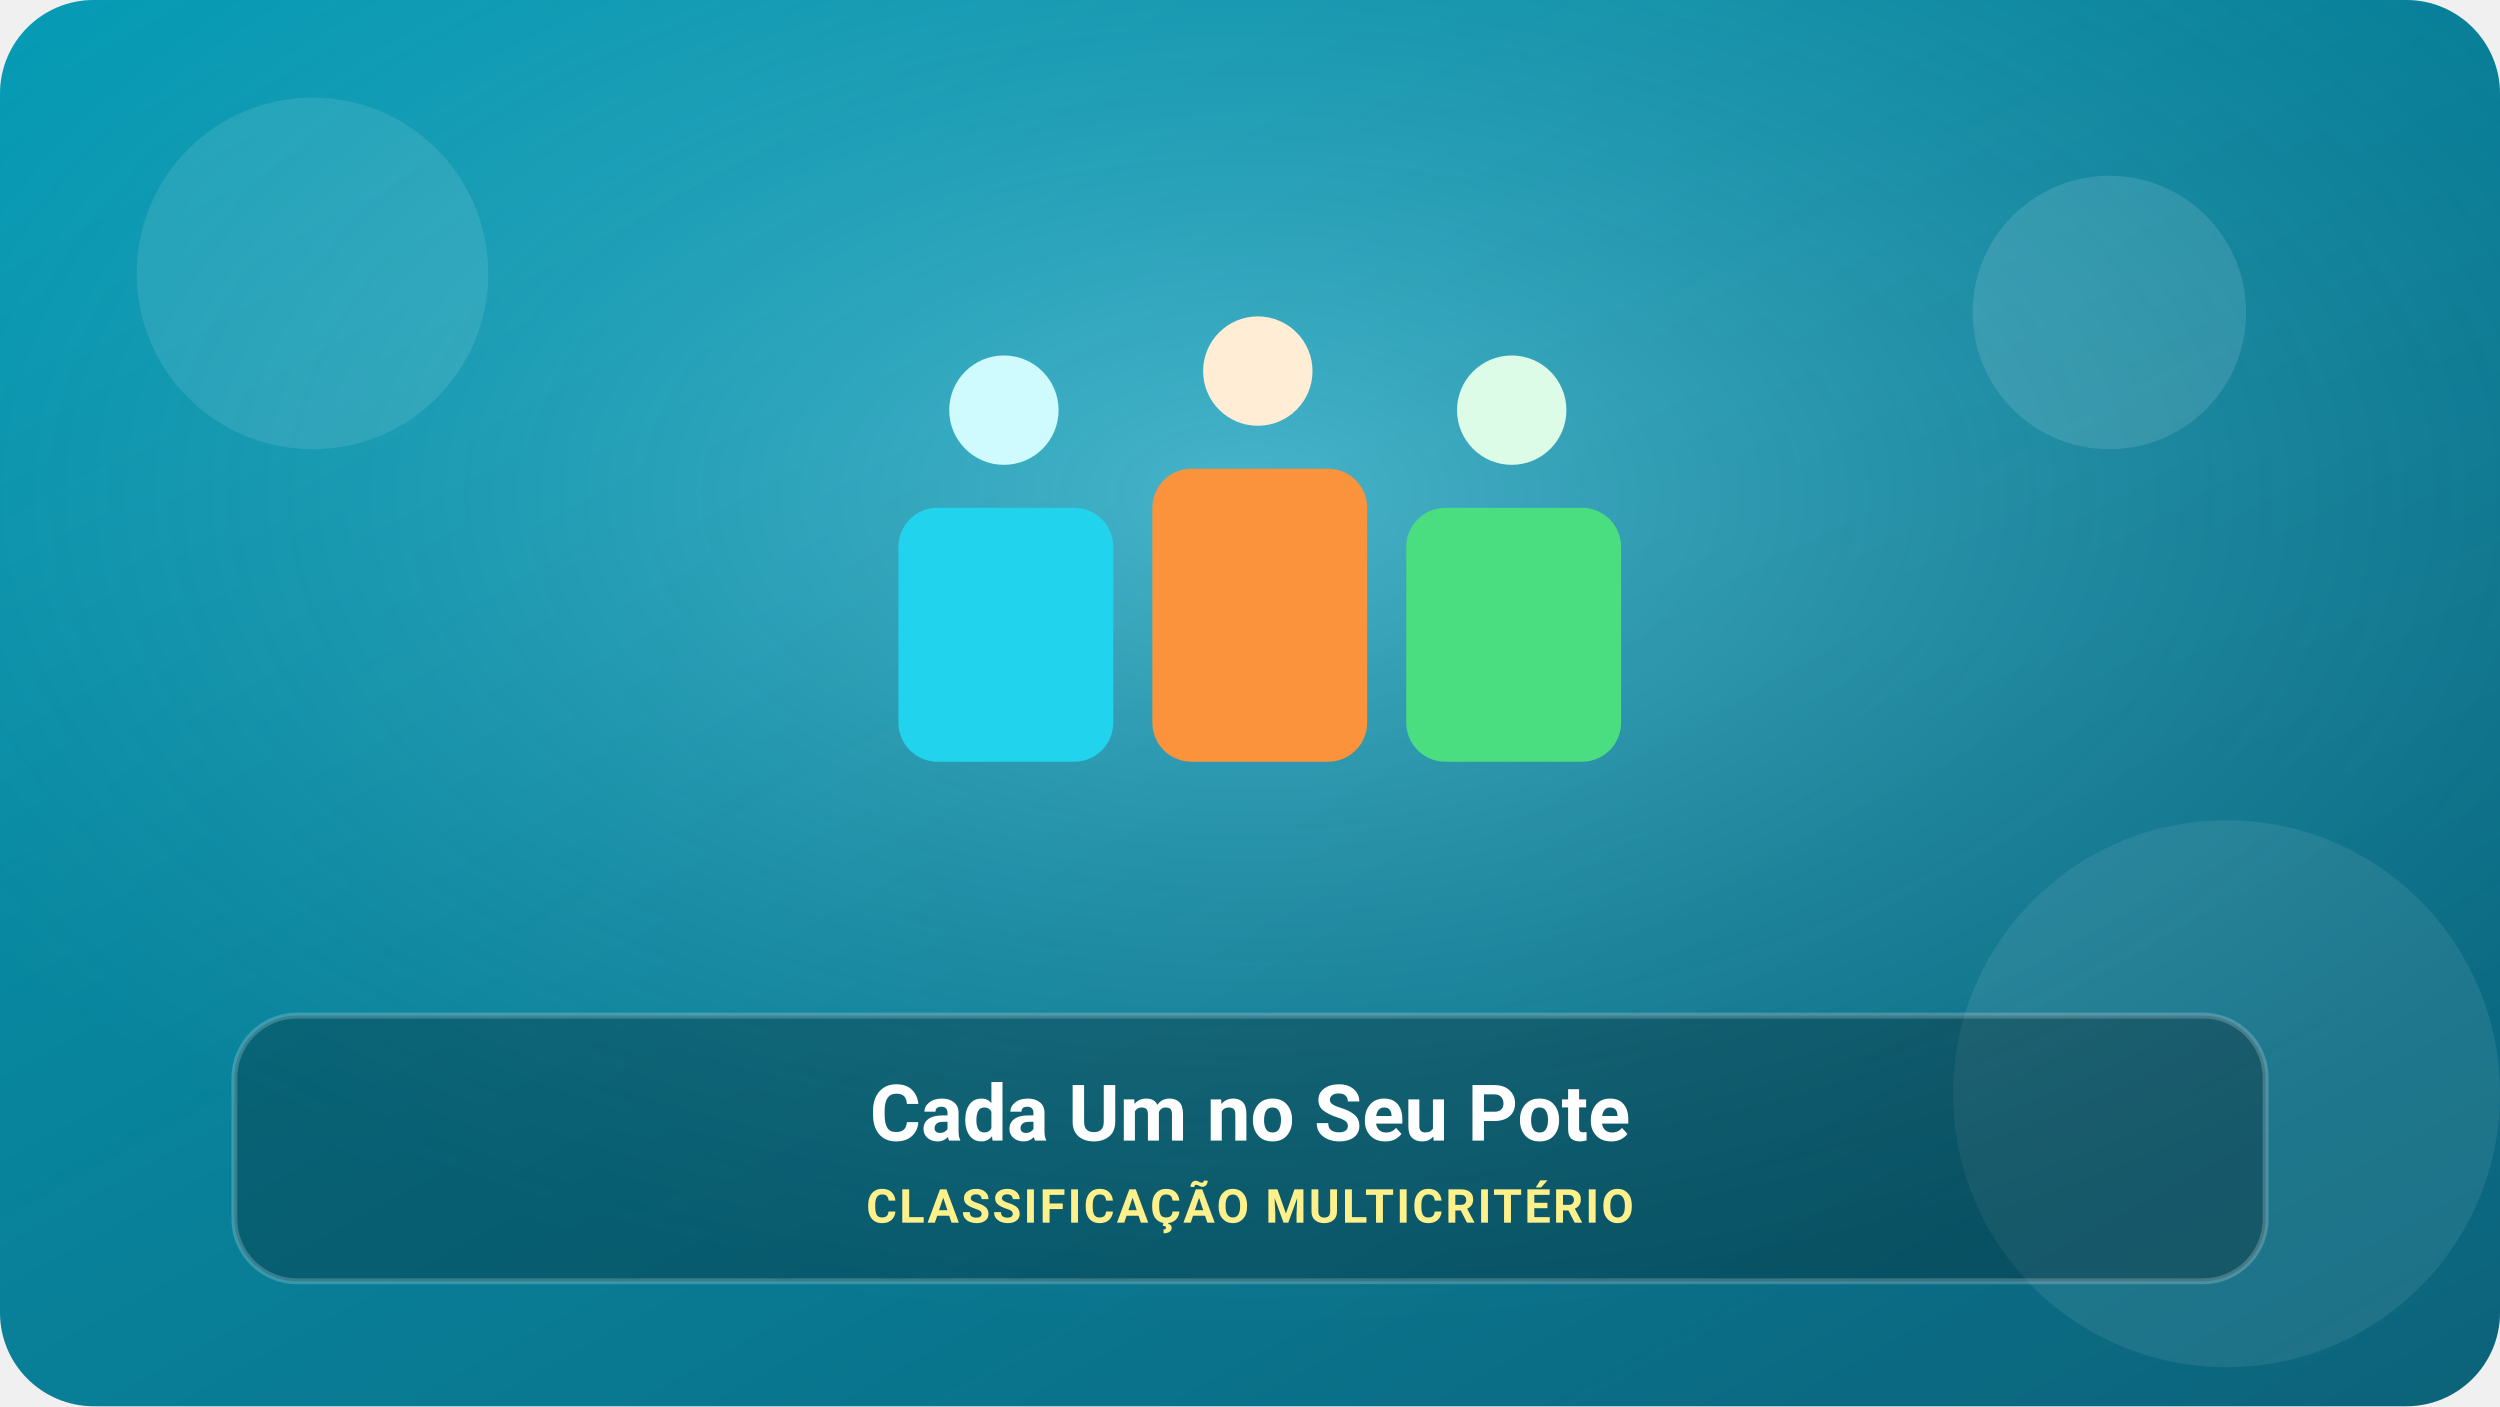
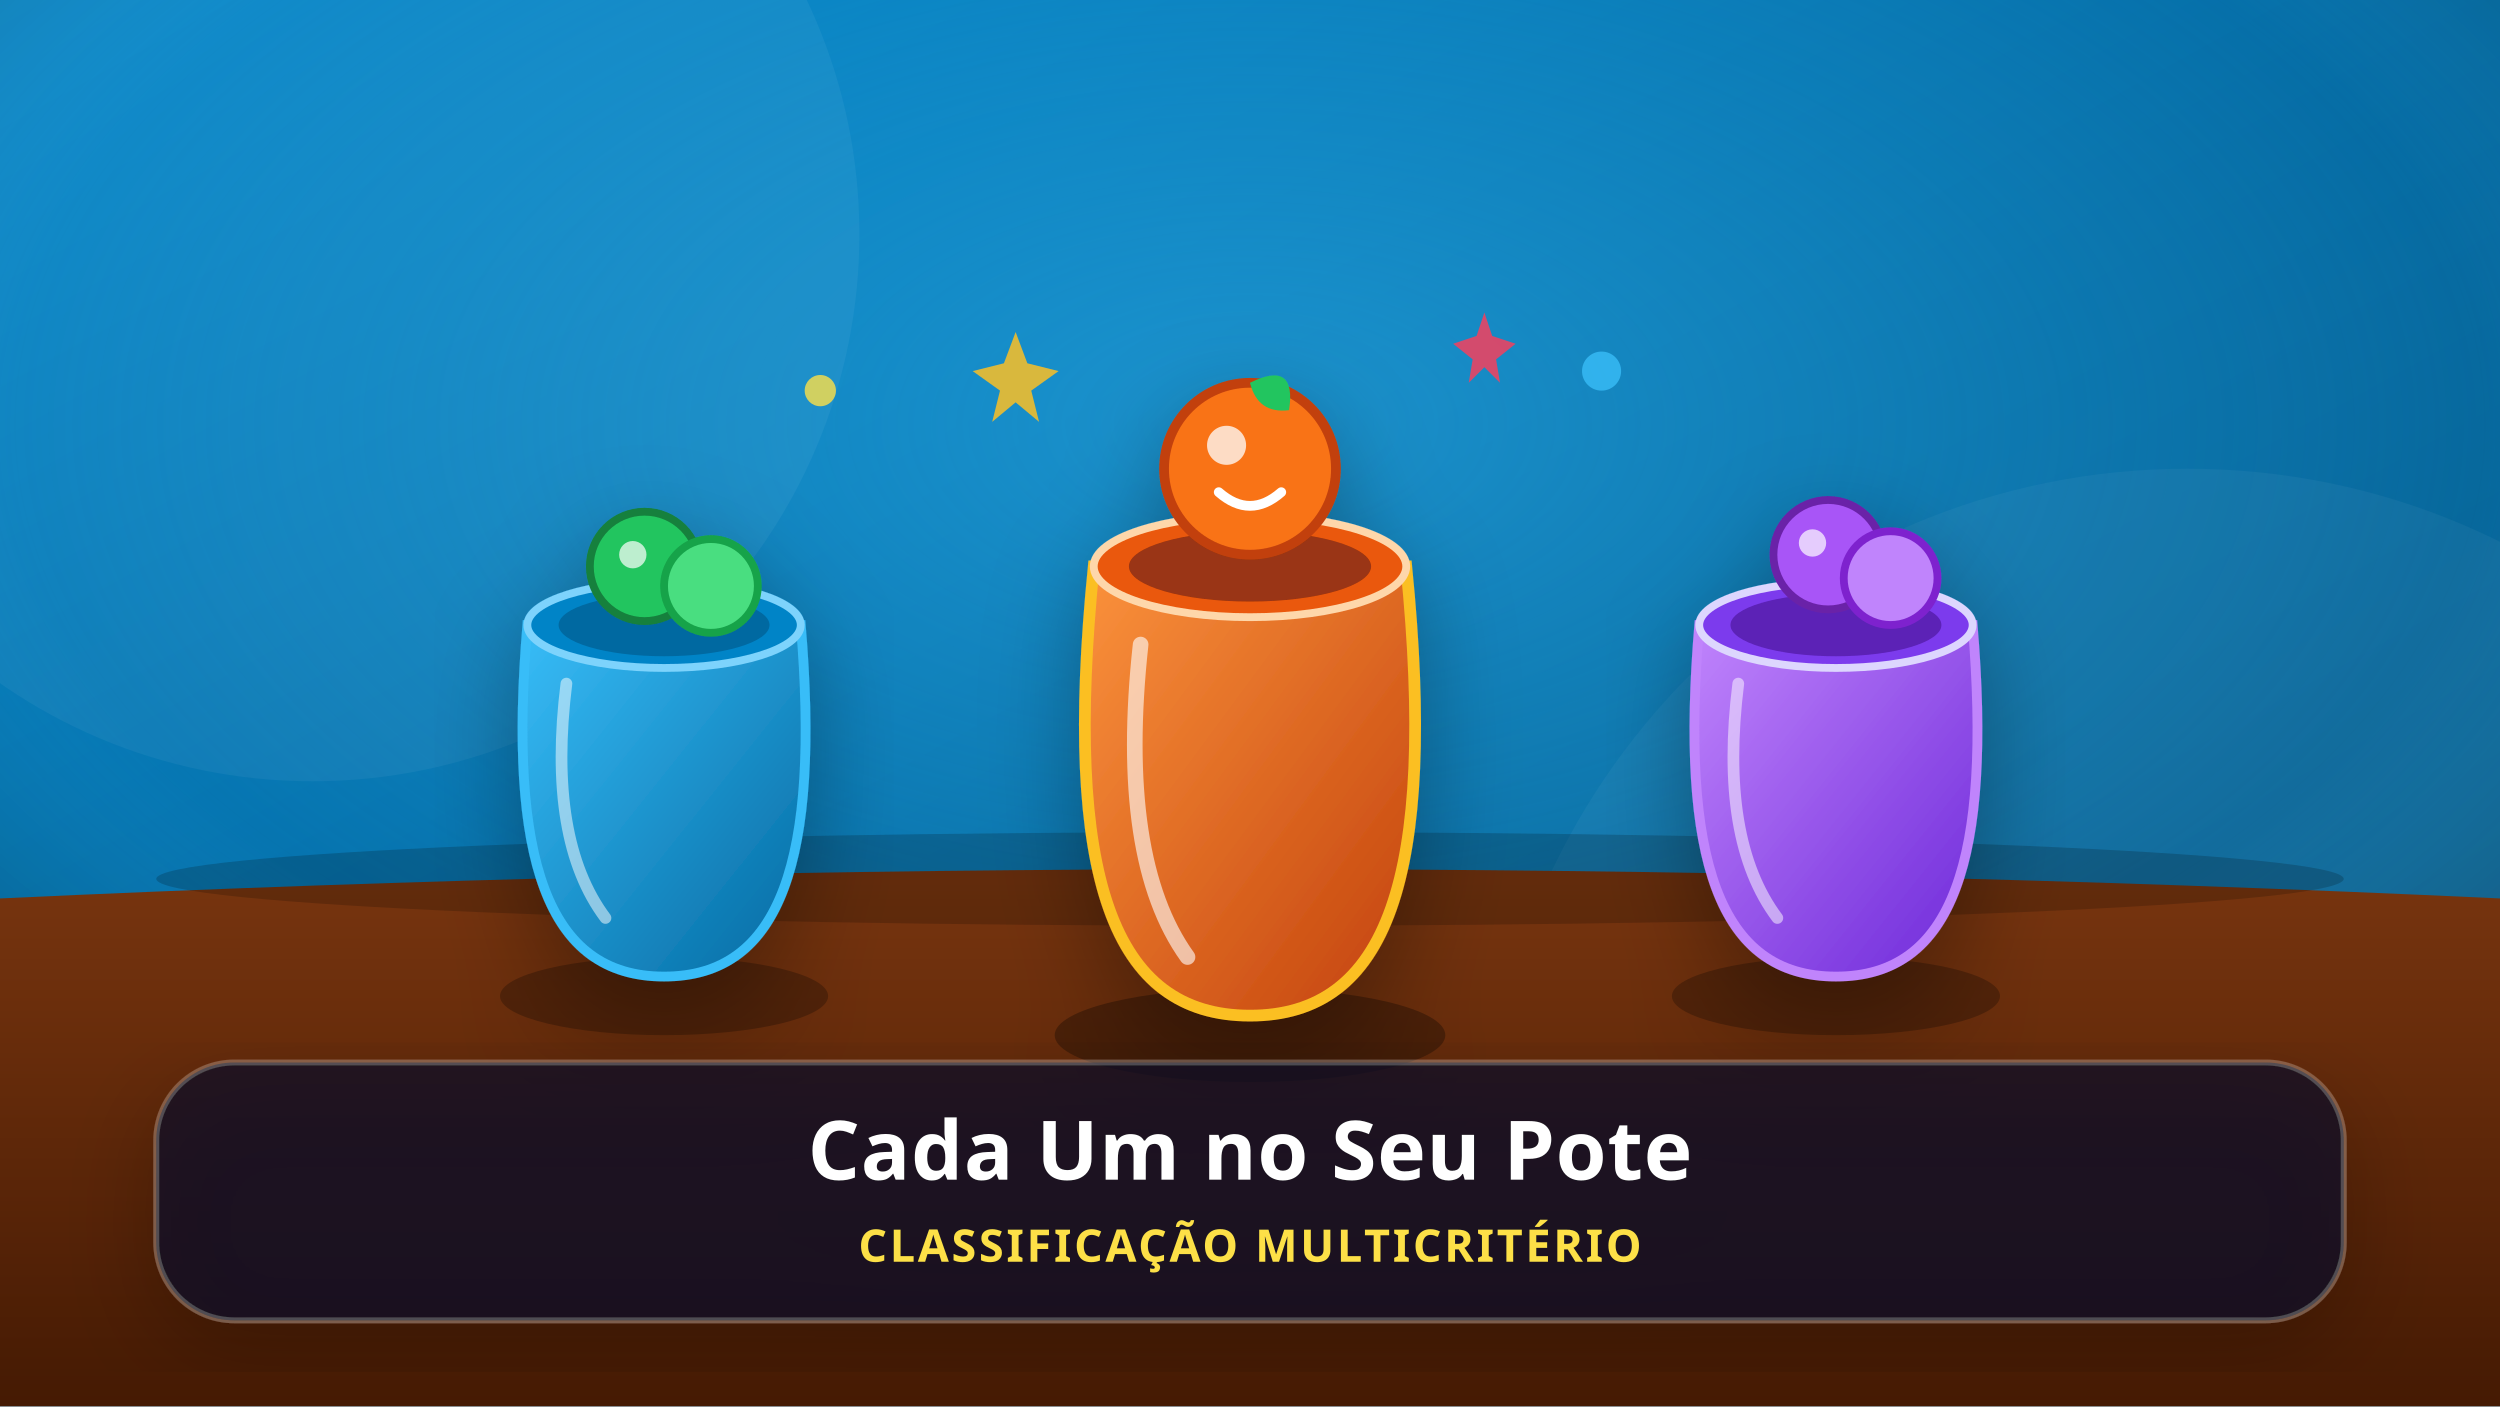
<svg xmlns="http://www.w3.org/2000/svg" viewBox="0 0 640 360" width="100%" height="100%">
  <defs>
-     <linearGradient id="grad" x1="0%" y1="0%" x2="100%" y2="100%">
-       <stop offset="0%" stop-color="#06b6d4" />
-       <stop offset="100%" stop-color="#0e7490" />
+     <linearGradient id="bgGrad" x1="0%" y1="0%" x2="100%" y2="100%">
+       <stop offset="0%" stop-color="#0284c7" />
+       <stop offset="50%" stop-color="#0369a1" />
+       <stop offset="100%" stop-color="#075985" />
    </linearGradient>
-     <radialGradient id="glow" cx="50%" cy="35%" r="60%">
-       <stop offset="0%" stop-color="#ffffff" stop-opacity="0.25" />
-       <stop offset="100%" stop-color="#000000" stop-opacity="0.15" />
+     <radialGradient id="ambientGlow" cx="50%" cy="30%" r="70%">
+       <stop offset="0%" stop-color="#38bdf8" stop-opacity="0.45" />
+       <stop offset="70%" stop-color="#38bdf8" stop-opacity="0.05" />
+       <stop offset="100%" stop-color="#000000" stop-opacity="0.4" />
    </radialGradient>
-     <filter id="shadow" x="-20%" y="-20%" width="140%" height="140%">
-       <feDropShadow dx="0" dy="8" stdDeviation="10" flood-color="#000000" flood-opacity="0.25" />
+     <filter id="dropShadow" x="-20%" y="-20%" width="140%" height="140%">
+       <feDropShadow dx="0" dy="8" stdDeviation="12" flood-color="#000000" flood-opacity="0.32" />
    </filter>
+     <filter id="glowFilter" x="-30%" y="-30%" width="160%" height="160%">
+       <feGaussianBlur stdDeviation="6" result="blur" />
+       <feComposite in="SourceGraphic" in2="blur" operator="over" />
+     </filter>
+     <linearGradient id="tableGrad" x1="0%" y1="0%" x2="0%" y2="100%">
+       <stop offset="0%" stop-color="#78350f" />
+       <stop offset="100%" stop-color="#451a03" />
+     </linearGradient>
+     <linearGradient id="pot1Grad" x1="0%" y1="0%" x2="100%" y2="100%">
+       <stop offset="0%" stop-color="#38bdf8" />
+       <stop offset="100%" stop-color="#0369a1" />
+     </linearGradient>
+     <linearGradient id="pot2Grad" x1="0%" y1="0%" x2="100%" y2="100%">
+       <stop offset="0%" stop-color="#fb923c" />
+       <stop offset="100%" stop-color="#c2410c" />
+     </linearGradient>
+     <linearGradient id="pot3Grad" x1="0%" y1="0%" x2="100%" y2="100%">
+       <stop offset="0%" stop-color="#c084fc" />
+       <stop offset="100%" stop-color="#6d28d9" />
+     </linearGradient>
  </defs>
-   <rect width="640" height="360" rx="24" fill="url(#grad)" />
-   <rect width="640" height="360" rx="24" fill="url(#glow)" />
-   <circle cx="80" cy="70" r="45" fill="#ffffff" opacity="0.1" />
-   <circle cx="570" cy="280" r="70" fill="#ffffff" opacity="0.08" />
-   <circle cx="540" cy="80" r="35" fill="#ffffff" opacity="0.12" />
-   <g id="hero-art">
-     <rect x="230" y="130" width="55" height="65" rx="10" fill="#22d3ee" />
-     <rect x="295" y="120" width="55" height="75" rx="10" fill="#fb923c" />
-     <rect x="360" y="130" width="55" height="65" rx="10" fill="#4ade80" />
-     <circle cx="257" cy="105" r="14" fill="#cffafe" />
-     <circle cx="322" cy="95" r="14" fill="#ffedd5" />
-     <circle cx="387" cy="105" r="14" fill="#dcfce7" />
+   <rect width="640" height="360" fill="url(#bgGrad)" />
+   <rect width="640" height="360" fill="url(#ambientGlow)" />
+   <circle cx="80" cy="60" r="140" fill="#ffffff" opacity="0.05" />
+   <circle cx="560" cy="300" r="180" fill="#ffffff" opacity="0.04" />
+   <path d="M0,230 Q320,215 640,230 L640,360 L0,360 Z" fill="url(#tableGrad)" />
+   <ellipse cx="320" cy="225" rx="280" ry="12" fill="#000000" opacity="0.18" />
+   <g filter="url(#dropShadow)">
+     <ellipse cx="170" cy="255" rx="42" ry="10" fill="#000000" opacity="0.25" />
+     <path d="M135,160 C130,220 140,250 170,250 C200,250 210,220 205,160 Z" fill="url(#pot1Grad)" stroke="#38bdf8" stroke-width="2.5" />
+     <ellipse cx="170" cy="160" rx="35" ry="11" fill="#0284c7" stroke="#7dd3fc" stroke-width="2" />
+     <ellipse cx="170" cy="160" rx="27" ry="8" fill="#0369a1" />
+     <path d="M145,175 Q140,215 155,235" stroke="#ffffff" stroke-width="3" stroke-linecap="round" fill="none" opacity="0.5" />
+     <circle cx="165" cy="145" r="14" fill="#22c55e" stroke="#15803d" stroke-width="2" />
+     <circle cx="162" cy="142" r="3.5" fill="#ffffff" opacity="0.7" />
+     <circle cx="182" cy="150" r="12" fill="#4ade80" stroke="#16a34a" stroke-width="2" />
  </g>
-   <rect x="60" y="260" width="520" height="68" rx="16" fill="#000000" fill-opacity="0.25" stroke="#ffffff" stroke-opacity="0.2" stroke-width="1.5" />
-   <text x="320" y="292" text-anchor="middle" fill="#ffffff" font-family="-apple-system, BlinkMacSystemFont, 'Segoe UI', Roboto, sans-serif" font-size="20" font-weight="700">Cada Um no Seu Pote</text>
-   <text x="320" y="313" text-anchor="middle" fill="#fef08a" font-family="-apple-system, BlinkMacSystemFont, 'Segoe UI', Roboto, sans-serif" font-size="12" font-weight="600" letter-spacing="0.05em">CLASSIFICAÇÃO MULTICRITÉRIO</text>
+   <g filter="url(#dropShadow)">
+     <ellipse cx="320" cy="265" rx="50" ry="12" fill="#000000" opacity="0.3" />
+     <path d="M280,145 C272,225 285,260 320,260 C355,260 368,225 360,145 Z" fill="url(#pot2Grad)" stroke="#fbbf24" stroke-width="3" />
+     <ellipse cx="320" cy="145" rx="40" ry="13" fill="#ea580c" stroke="#fed7aa" stroke-width="2" />
+     <ellipse cx="320" cy="145" rx="31" ry="9" fill="#9a3412" />
+     <path d="M292,165 Q286,220 304,245" stroke="#ffffff" stroke-width="4" stroke-linecap="round" fill="none" opacity="0.6" />
+     <circle cx="320" cy="120" r="22" fill="#f97316" stroke="#c2410c" stroke-width="2.5" />
+     <circle cx="314" cy="114" r="5" fill="#ffffff" opacity="0.75" />
+     <path d="M312,126 Q320,133 328,126" stroke="#ffffff" stroke-width="2.5" stroke-linecap="round" fill="none" />
+     <path d="M320,98 Q332,92 330,105 Q322,106 320,98 Z" fill="#22c55e" />
+   </g>
+   <g filter="url(#dropShadow)">
+     <ellipse cx="470" cy="255" rx="42" ry="10" fill="#000000" opacity="0.25" />
+     <path d="M435,160 C430,220 440,250 470,250 C500,250 510,220 505,160 Z" fill="url(#pot3Grad)" stroke="#c084fc" stroke-width="2.5" />
+     <ellipse cx="470" cy="160" rx="35" ry="11" fill="#7c3aed" stroke="#ddd6fe" stroke-width="2" />
+     <ellipse cx="470" cy="160" rx="27" ry="8" fill="#5b21b6" />
+     <path d="M445,175 Q440,215 455,235" stroke="#ffffff" stroke-width="3" stroke-linecap="round" fill="none" opacity="0.5" />
+     <circle cx="468" cy="142" r="14" fill="#a855f7" stroke="#6b21a8" stroke-width="2" />
+     <circle cx="464" cy="139" r="3.5" fill="#ffffff" opacity="0.7" />
+     <circle cx="484" cy="148" r="12" fill="#c084fc" stroke="#7e22ce" stroke-width="2" />
+   </g>
+   <circle cx="210" cy="100" r="4" fill="#fde047" opacity="0.8" />
+   <circle cx="410" cy="95" r="5" fill="#38bdf8" opacity="0.8" />
+   <path d="M260,85 L263,93 L271,95 L264,100 L266,108 L260,103 L254,108 L256,100 L249,95 L257,93 Z" fill="#fbbf24" opacity="0.85" />
+   <path d="M380,80 L382,86 L388,88 L383,92 L384,98 L380,94 L376,98 L377,92 L372,88 L378,86 Z" fill="#f43f5e" opacity="0.85" />
+   <g filter="url(#dropShadow)">
+     <rect x="40" y="272" width="560" height="66" rx="20" fill="#0f172a" fill-opacity="0.75" stroke="#ffffff" stroke-opacity="0.22" stroke-width="1.5" />
+     <text x="320" y="302" text-anchor="middle" fill="#ffffff" font-family="'Fredoka', 'Plus Jakarta Sans', system-ui, sans-serif" font-size="21" font-weight="700" letter-spacing="0.01em">Cada Um no Seu Pote</text>
+     <text x="320" y="323" text-anchor="middle" fill="#fde047" font-family="'Plus Jakarta Sans', system-ui, sans-serif" font-size="11.5" font-weight="750" letter-spacing="0.06em">CLASSIFICAÇÃO MULTICRITÉRIO</text>
+   </g>
</svg>
